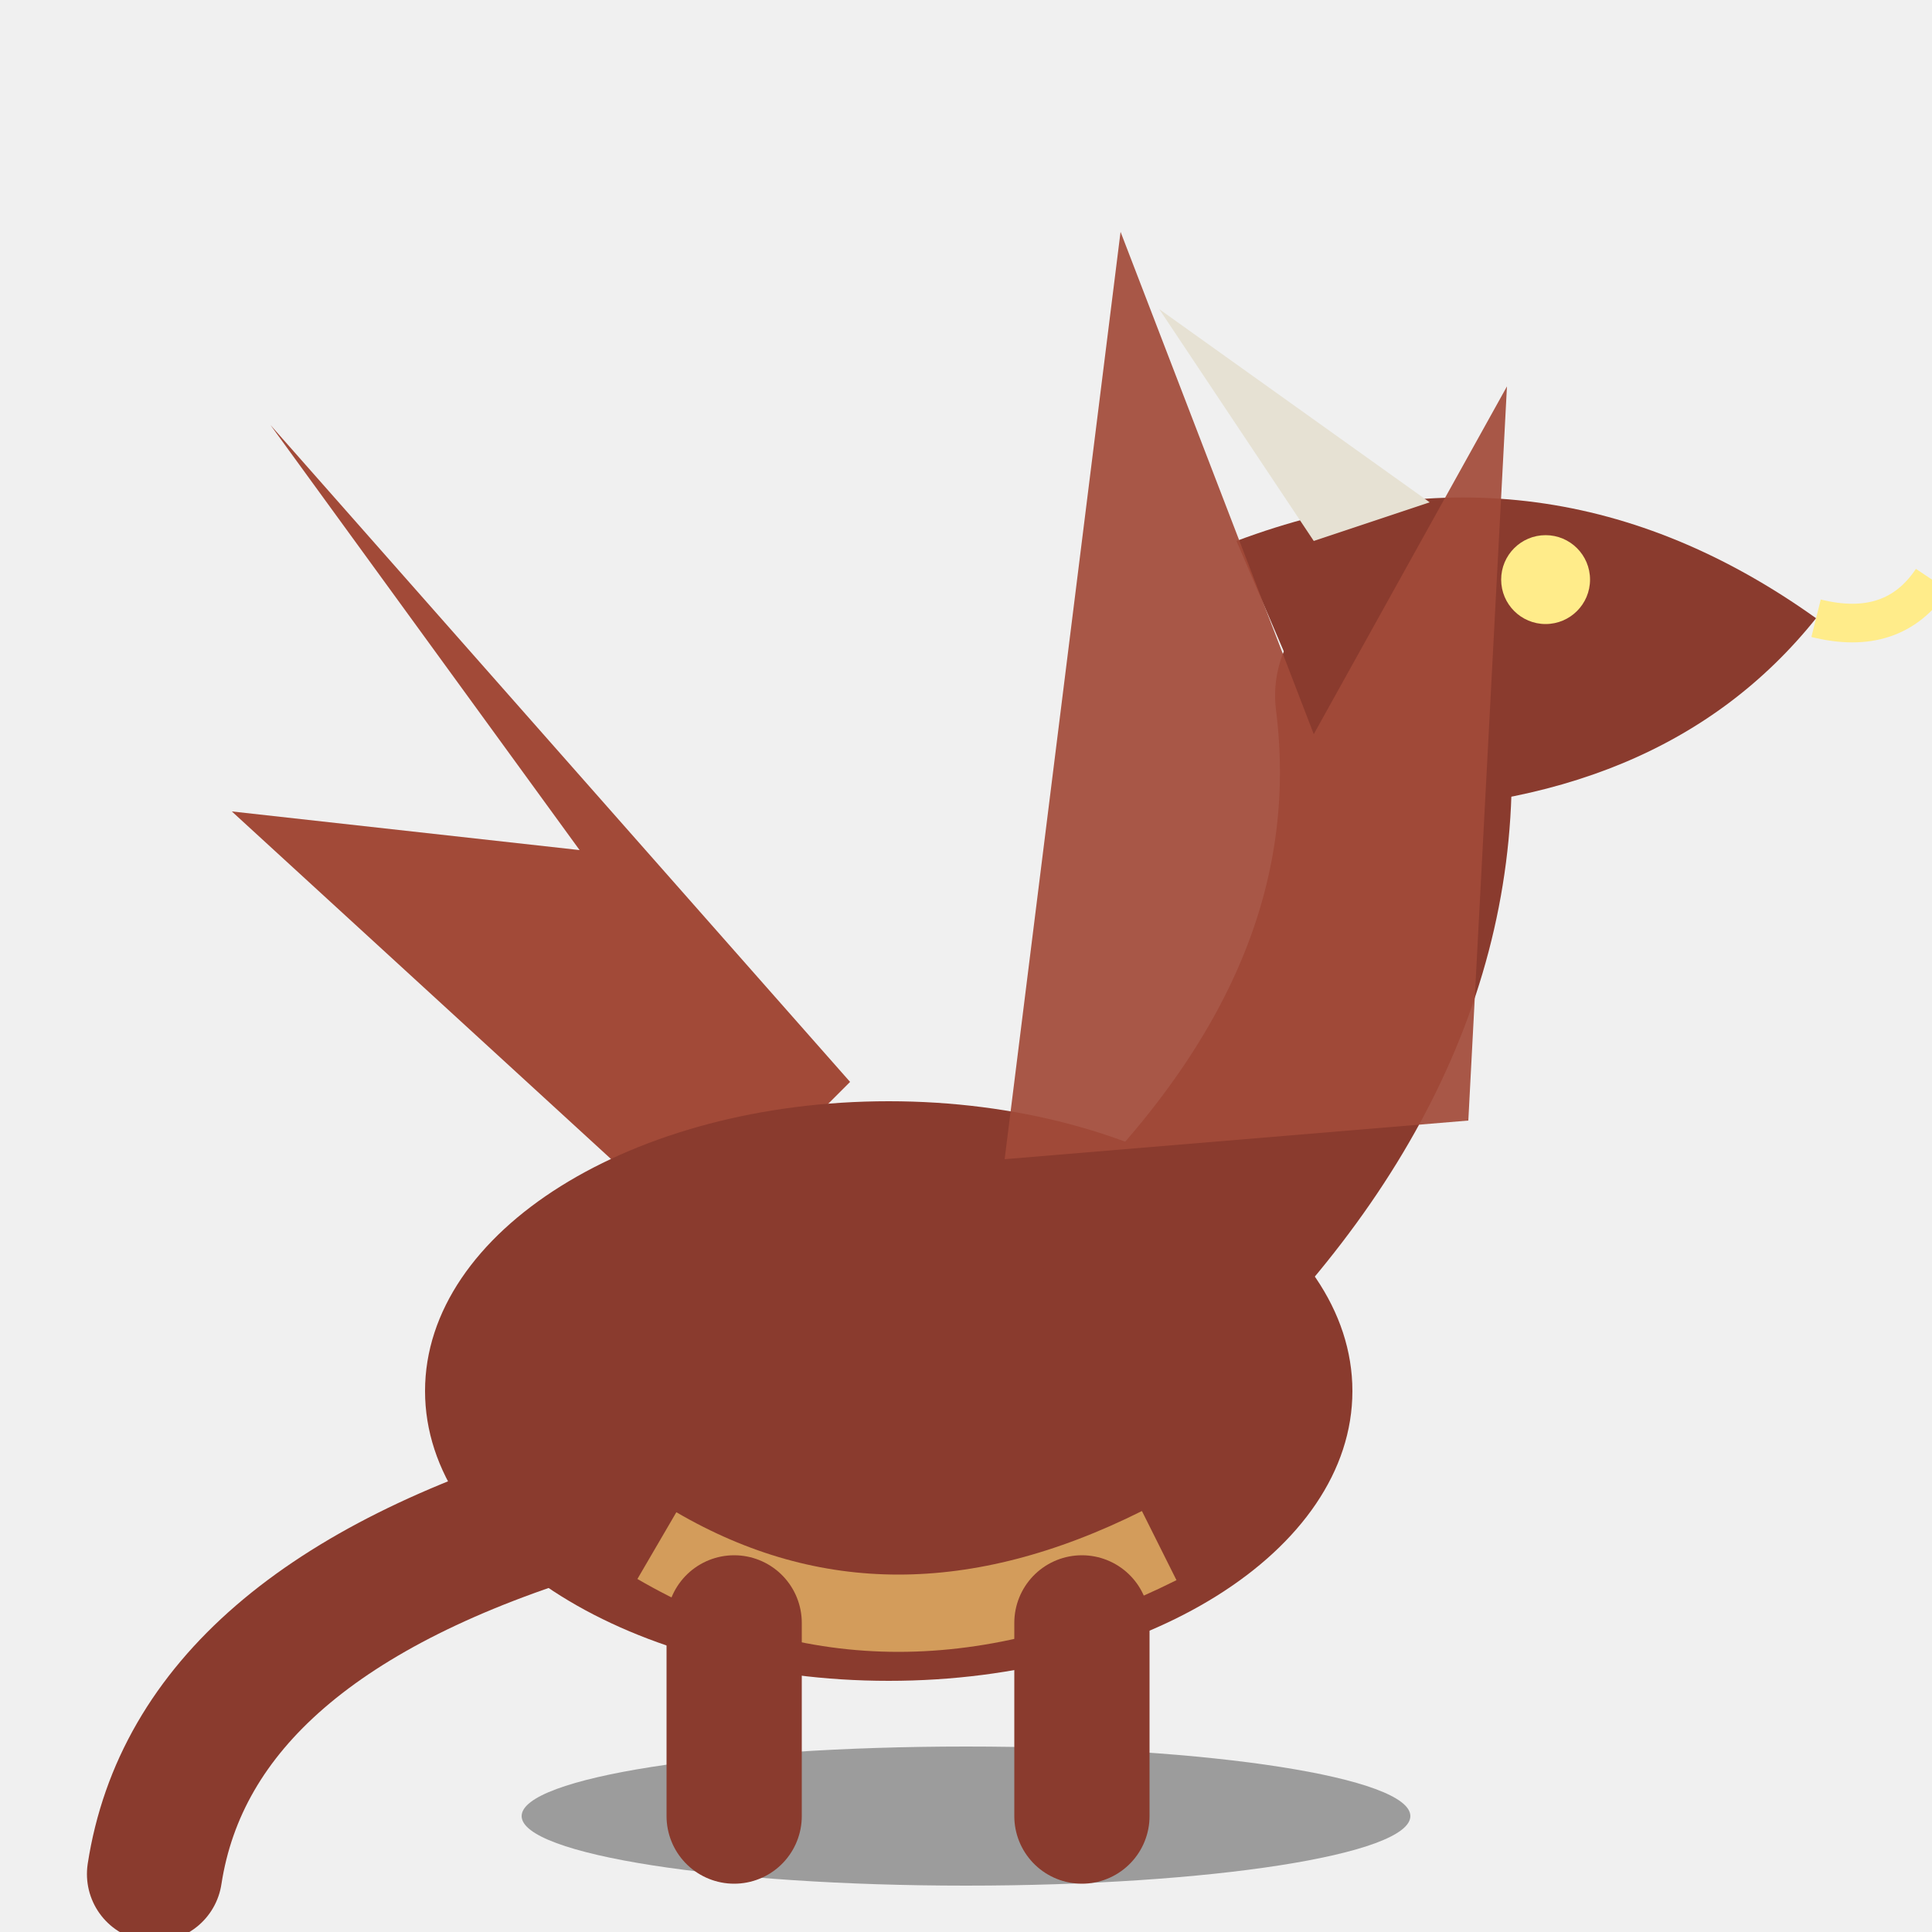
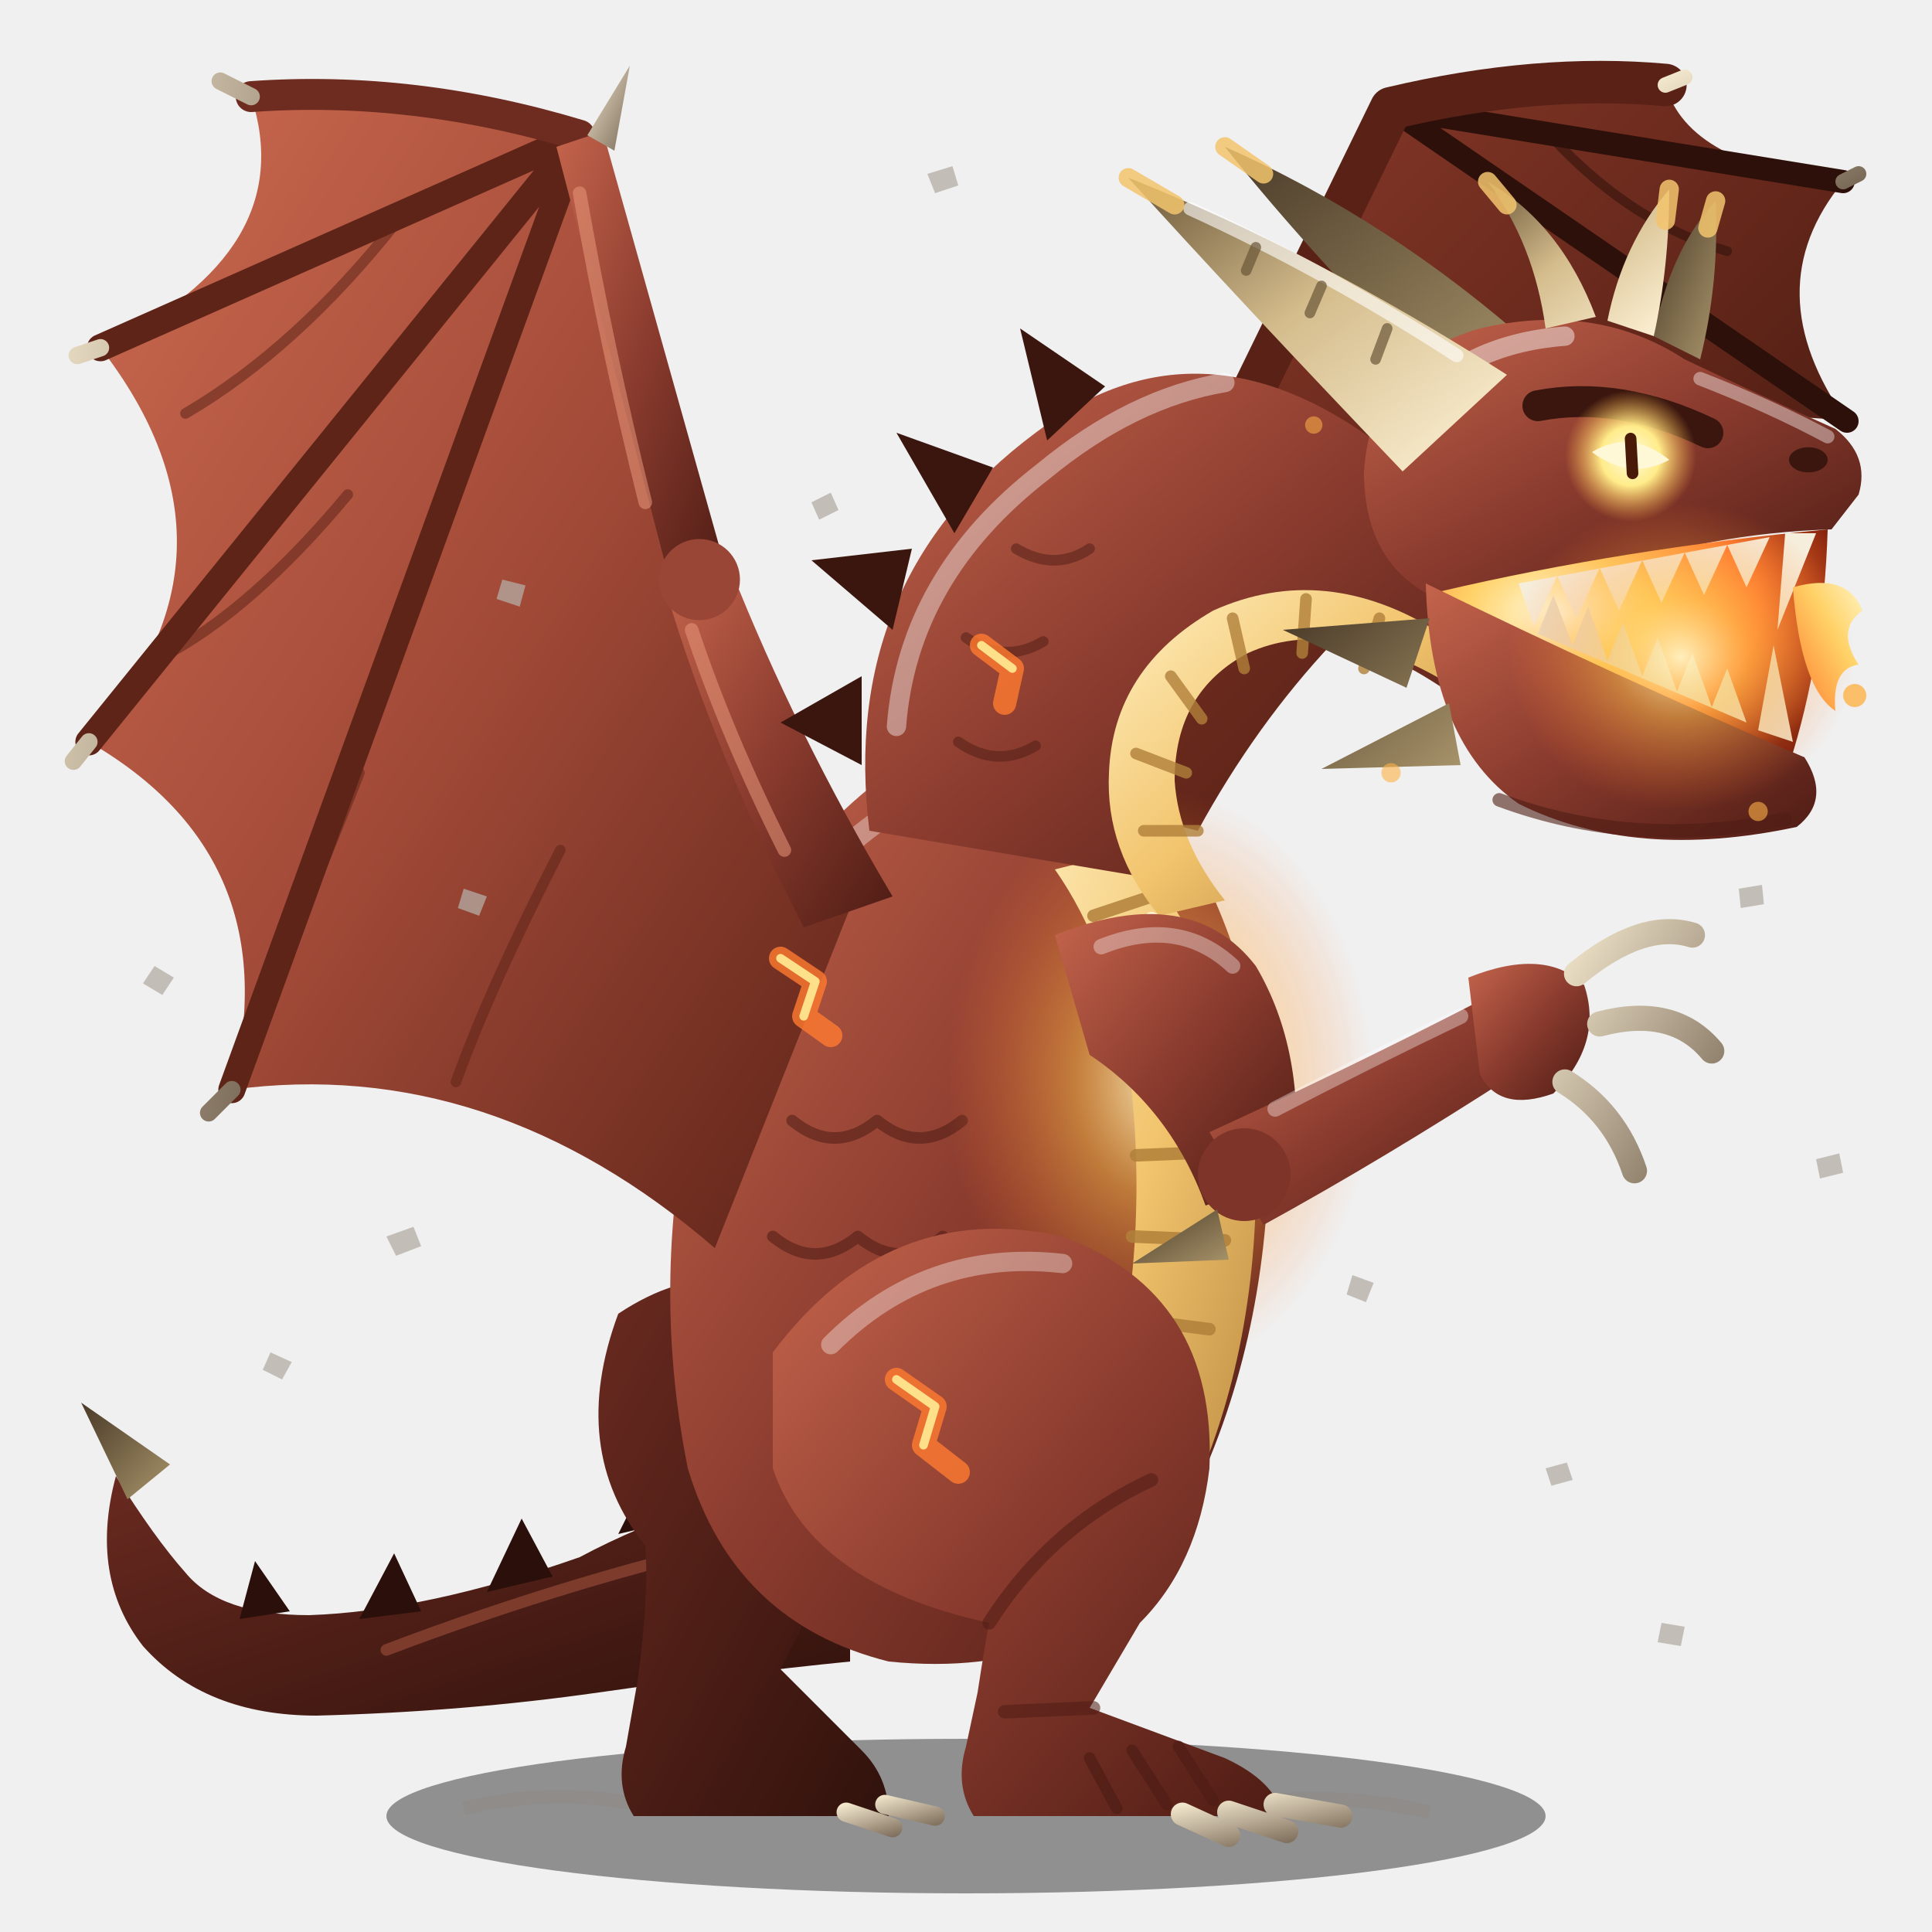
<svg xmlns="http://www.w3.org/2000/svg" viewBox="0 0 100 100" width="512" height="512">
-   <ellipse cx="50" cy="94" rx="23" ry="3.6" fill="#000" opacity=".35" />
-   <path d="M44 56 L14 22 L30 44 L12 42 L36 64 Z" fill="#a24a38" />
-   <path d="M30 78 Q10 84 8 97" stroke="#8a3b2e" stroke-width="7" fill="none" stroke-linecap="round" />
-   <ellipse cx="46" cy="72" rx="24" ry="15" fill="#8a3b2e" />
-   <path d="M34 80 q12 7 26 0" stroke="#f2c46d" stroke-width="4" fill="none" opacity=".7" />
-   <path d="M38 84 v10 M56 84 v10" stroke="#8a3b2e" stroke-width="7" stroke-linecap="round" />
-   <path d="M60 66 Q74 52 72 36" stroke="#8a3b2e" stroke-width="12" fill="none" stroke-linecap="round" />
-   <path d="M64 28 Q80 22 94 32 Q86 42 70 42 Z" fill="#8a3b2e" />
-   <path d="M68 28 L60 16 L74 26 Z" fill="#e6e1d3" />
-   <circle cx="80" cy="30" r="2.3" fill="#ffec8a" />
-   <path d="M52 60 L58 12 L68 38 L78 20 L76 58 Z" fill="#a24a38" opacity=".92" />
-   <path d="M94 32 q4 1 6 -2" stroke="#ffec8a" stroke-width="2" fill="none" />
+   <defs>
+     <linearGradient id="am-hide" x1="0" y1="0" x2="1" y2="1">
+       <stop offset="0" stop-color="#c4644c" />
+       <stop offset=".5" stop-color="#8a3b2e" />
+       <stop offset="1" stop-color="#4e1c14" />
+     </linearGradient>
+     <linearGradient id="am-hideD" x1="0" y1="0" x2="1" y2="1">
+       <stop offset="0" stop-color="#6a2a20" />
+       <stop offset="1" stop-color="#30120c" />
+     </linearGradient>
+     <linearGradient id="am-wing" x1="0" y1="0" x2="1" y2="1">
+       <stop offset="0" stop-color="#cc6a50" />
+       <stop offset=".5" stop-color="#a24a38" />
+       <stop offset="1" stop-color="#5e2418" />
+     </linearGradient>
+     <linearGradient id="am-wingD" x1="0" y1="0" x2="1" y2="1">
+       <stop offset="0" stop-color="#8e3c2c" />
+       <stop offset=".6" stop-color="#5e2418" />
+       <stop offset="1" stop-color="#3a160f" />
+     </linearGradient>
+     <linearGradient id="am-plate" x1="0" y1="0" x2="1" y2="1">
+       <stop offset="0" stop-color="#fff0c0" />
+       <stop offset=".5" stop-color="#f2c46d" />
+       <stop offset="1" stop-color="#b0803a" />
+     </linearGradient>
+     <linearGradient id="am-horn" x1="1" y1="1" x2="0" y2="0">
+       <stop offset="0" stop-color="#fff4d8" />
+       <stop offset=".55" stop-color="#d4bc8c" />
+       <stop offset="1" stop-color="#6a5638" />
+     </linearGradient>
+     <linearGradient id="am-hornD" x1="1" y1="1" x2="0" y2="0">
+       <stop offset="0" stop-color="#a8946a" />
+       <stop offset="1" stop-color="#4a3a28" />
+     </linearGradient>
+     <linearGradient id="am-claw" x1="0" y1="0" x2="1" y2="1">
+       <stop offset="0" stop-color="#f2e6cc" />
+       <stop offset="1" stop-color="#7a6a58" />
+     </linearGradient>
+     <linearGradient id="am-fire" x1="0" y1="1" x2="1" y2="0">
+       <stop offset="0" stop-color="#ff7a2f" />
+       <stop offset=".6" stop-color="#ffd166" />
+       <stop offset="1" stop-color="#fff3c0" />
+     </linearGradient>
+     <radialGradient id="am-glow" cx=".5" cy=".5" r=".5">
+       <stop offset="0" stop-color="#fff6c8" stop-opacity=".9" />
+       <stop offset=".4" stop-color="#ffc04a" stop-opacity=".5" />
+       <stop offset="1" stop-color="#ff7a2f" stop-opacity="0" />
+     </radialGradient>
+     <radialGradient id="am-maw" cx=".3" cy=".35" r=".8">
+       <stop offset="0" stop-color="#fffbe0" />
+       <stop offset=".3" stop-color="#ffd166" />
+       <stop offset=".65" stop-color="#ff7a2f" />
+       <stop offset="1" stop-color="#7a1a0a" />
+     </radialGradient>
+     <radialGradient id="am-eye" cx=".5" cy=".5" r=".5">
+       <stop offset="0" stop-color="#fffbe0" />
+       <stop offset=".45" stop-color="#ffec8a" />
+       <stop offset="1" stop-color="#ffb347" stop-opacity="0" />
+     </radialGradient>
+   </defs>
+   <ellipse cx="50" cy="94" rx="30" ry="4" fill="#000" opacity=".4" />
+   <path d="M24 93.6 q5 -1.2 10 0 M62 93.8 q6 -1.4 12 0" stroke="#8f8780" stroke-width=".7" fill="none" opacity=".45" />
+   <g stroke-linejoin="round" stroke-linecap="round">
+     <path d="M58 42 L64 22 L72 5.6 Q79.6 3.8 86.2 4.4 Q87.4 8.6 95.4 9.4 Q90.8 15 95.6 21.8 Q86 20.6 78 26 Q68 32 62 43 Z" fill="url(#am-wingD)" />
+     <path d="M72 5.6 L95.4 9.4 M72 5.6 L95.6 21.8" stroke="#2e100a" stroke-width="1.2" fill="none" />
+     <path d="M80.6 7.4 Q84.6 11.6 89.4 13" stroke="#2e100a" stroke-width=".5" fill="none" opacity=".55" />
+     <path d="M62.6 33 L64 22 L72 5.6 Q79.6 3.8 86.2 4.4" stroke="#5a2216" stroke-width="2.2" fill="none" />
+     <path d="M95.4 9.4 L96.2 9 M86.2 4.4 L87.2 4" stroke="url(#am-claw)" stroke-width=".8" />
+     <path d="M44 76 Q36 77.4 30 80.6 Q22 83.4 16 83.6 Q11.4 83.6 9.6 81.4 Q8 79.6 6 76.4 Q4.6 81.6 7.4 85.2 Q10.6 88.8 16.4 88.8 Q24 88.6 31 87.6 Q38 86.6 44 86 Z" fill="url(#am-hideD)" />
+     <path d="M35.4 78.6 L34 75.4 L32 79.4 Z M28.6 81.6 L27 78.6 L25.2 82.4 Z M21.8 83.4 L20.4 80.4 L18.6 83.8 Z M15 83.4 L13.2 80.8 L12.4 83.8 Z" fill="#2a0f0a" />
+     <path d="M6.6 77.6 L4.2 72.6 L8.8 75.8 Z" fill="url(#am-hornD)" />
+     <path d="M40 79.4 Q30 81.6 20 85.4" stroke="#b05a44" stroke-width=".6" fill="none" opacity=".5" />
+     <path d="M32 68 Q38 64 43 69 Q46 74 43.6 80 L40.4 86.4 L44.6 90.6 Q46 92 46 94 L32.8 94 Q31.8 92.4 32.4 90.4 L33 87 Q33.6 82.6 33.4 80 Q29.4 75 32 68 Z" fill="url(#am-hideD)" />
+     <path d="M45.8 93.4 L48.4 94 M43.8 93.8 L46.2 94.6" stroke="url(#am-claw)" stroke-width="1" />
+     <path d="M46 40 Q38 46 36 56 Q33.6 66 35.6 76 Q38 84 46 86 Q56 87 60.4 80 Q65 72 65.6 62 Q66 52 61.6 44 Q55 38 46 40 Z" fill="url(#am-hide)" />
+     <path d="M38.6 54 Q39.6 46.6 45.6 42.4" stroke="#fff" stroke-width="1.1" fill="none" opacity=".35" />
+     <path d="M41 58 q2.2 1.8 4.4 0 q2.2 1.8 4.4 0 M40 64 q2.2 1.8 4.4 0 q2.2 1.8 4.4 0 M41 70 q2.2 1.8 4.4 0" stroke="#4e1c14" stroke-width=".6" fill="none" opacity=".55" />
+     <ellipse cx="60" cy="56" rx="11" ry="15" fill="url(#am-glow)" />
+     <path d="M58.6 44 Q64.6 51 65 62 Q64.8 72 60.4 80 Q57 85 52 86 L50.6 82 Q55 79.6 57.4 73 Q59.6 64 58.4 55 Q57.4 49 54.6 45 Z" fill="url(#am-plate)" />
+     <path d="M56.6 47.4 l3.6 -1.2 M58 51.4 l4.2 -1 M58.6 55.6 l4.6 -.6 M58.8 59.8 l4.8 -.2 M58.6 64 l4.8 .2 M58 68.2 l4.6 .6 M57 72.4 l4.4 1 M55.4 76.4 l4 1.4 M53.4 80 l3.4 1.6" stroke="#b0803a" stroke-width=".65" opacity=".85" />
+     <path d="M59.6 47.6 Q62.6 52 63 58" stroke="#fffbe8" stroke-width=".8" fill="none" opacity=".8" />
+     <path d="M44 47 L36 30 L30 7 Q21.4 4.4 13 5 Q15.6 13 5.2 18 Q13.4 28.6 4.6 38.4 Q15 44.4 12 56.4 Q25.4 54.6 37 64.6 Z" fill="url(#am-wing)" />
+     <path d="M30 7 L5.2 18 M30 7 L4.6 38.4 M30 7 L12 56.4" stroke="#5e2418" stroke-width="1.4" fill="none" />
+     <path d="M30 7 Q21.4 4.4 13 5" stroke="#6e2c20" stroke-width="1.6" fill="none" />
+     <path d="M20.6 11.4 Q15.4 18 9.6 21.4 M18 25.6 Q13 31.6 8.4 34 M18.6 40 Q16 46.6 14 51 M29 44 Q25.4 51 23.6 56" stroke="#5e2418" stroke-width=".55" fill="none" opacity=".55" />
+     <path d="M41.6 48 Q37 39 34.6 31 L37.8 29.4 Q41.2 38 46.2 46.4 Z" fill="url(#am-hide)" />
+     <path d="M34.8 30.6 L28.8 7.6 L31.2 6.8 L37.6 29.6 Z" fill="url(#am-hide)" />
+     <circle cx="36.2" cy="30" r="2.1" fill="#9a4636" />
+     <path d="M40.6 44 Q37.6 38 35.8 32.6 M33.4 26 Q31.4 18 30 10" stroke="#e8987a" stroke-width=".7" fill="none" opacity=".55" />
+     <path d="M30.4 7 L32.6 3.4 L31.8 7.8 Z" fill="url(#am-claw)" />
+     <path d="M13 5 L11.4 4.2 M5.2 18 L4 18.4 M4.6 38.4 L3.8 39.4 M12 56.4 L10.8 57.6" stroke="url(#am-claw)" stroke-width=".9" />
+     <path d="M45 43 Q43.4 30 53.6 22.4 Q62 16 71.4 23 L75.8 36.4 Q69 31.4 64 33.4 Q59.8 35.4 59.8 40.4 Q60.2 43.6 62.8 46 Z" fill="url(#am-hide)" />
+     <path d="M46.4 37.6 Q47 29.8 54 24.4 Q58.6 20.6 63.4 19.8" stroke="#fff" stroke-width="1" fill="none" opacity=".4" />
+     <path d="M44.6 39.6 L40.4 37.4 L44.6 35 Z M46.2 32.6 L42 29 L47.2 28.4 Z M49.4 27.6 L46.4 22.4 L51.4 24.2 Z M54.2 22.8 L52.8 17 L57.2 20 Z" fill="#3a160f" />
+     <path d="M50 33 q2 1.4 4 .2 M52.6 28.4 q2 1.2 3.8 0 M49.6 38.4 q2 1.4 4 .2" stroke="#4e1c14" stroke-width=".55" fill="none" opacity=".5" />
+     <path d="M75 35.4 Q69 31.8 64.6 33.8 Q60.8 35.8 60.8 40.4 Q61 43.6 63.4 46.6 L60 47.4 Q57.2 44 57.4 40 Q57.6 34.6 62.8 31.6 Q68.6 29 74.6 32.8 Z" fill="url(#am-plate)" />
+     <path d="M71.4 32 l-.8 2.6 M67.6 31 l-.2 2.8 M63.8 32 l.6 2.6 M60.6 35 l1.6 2.2 M58.8 39 l2.6 1 M59.2 43 l2.8 0" stroke="#b0803a" stroke-width=".6" opacity=".8" />
+     <g transform="translate(0 4)">
+       <path d="M79.4 14 Q72 7.4 63.4 3.6 Q68 9.4 75.6 17 Z" fill="url(#am-hornD)" />
+       <path d="M85.6 13.4 Q86.4 9 88.8 6.4 Q89 10.6 88 14.6 Z" fill="url(#am-hornD)" />
+       <path d="M70.6 20.4 Q71 14.6 76.6 13 Q82.6 11.6 87.2 14.6 Q91.4 16.6 95 18.2 Q96.8 19.6 96.2 21.6 L94.8 23.4 Q88.4 23.6 83 25.6 Q78 27.6 74 26.8 Q70.6 25 70.6 20.4 Z" fill="url(#am-hide)" />
+       <path d="M74.6 26.6 Q84 24.4 94.6 23.4 Q94.4 30 92.6 35.6 Q84 31.4 74.6 26.6 Z" fill="url(#am-maw)" />
+       <path d="M73.8 26.2 Q83.6 31 93.4 35.2 Q94.8 37.4 93 38.8 Q84.6 40.6 78.6 37.6 Q74 34.4 73.8 26.2 Z" fill="url(#am-hide)" />
+       <path d="M77.6 37.4 Q84.6 40 92.4 38.4" stroke="#4e1c14" stroke-width=".7" fill="none" opacity=".6" />
+       <path d="M78.6 26.2 L79.4 28.4 L80.6 25.8 L81.6 28 L82.8 25.4 L83.8 27.6 L85 25 L86 27.2 L87.2 24.6 L88.2 26.8 L89.4 24.2 L90.4 26.4 L91.6 23.8 Z" fill="#f6eedc" />
+       <path d="M92.4 23.6 L92 28.6 L94 23.6 Z" fill="#f6eedc" />
+       <path d="M79.6 28.8 L80.4 26.8 L81.4 29.4 L82.2 27.4 L83.2 30.2 L84 28.2 L85 31 L85.8 29 L86.8 31.8 L87.6 29.8 L88.6 32.6 L89.4 30.6 L90.4 33.4 Z" fill="#ebdfc6" />
+       <path d="M91 33.8 L91.8 29.4 L92.8 34.4 Z" fill="#ebdfc6" />
+       <path d="M79.6 17 Q83.8 16.2 88.4 18.4" stroke="#3a160f" stroke-width="1.6" fill="none" />
+       <circle cx="84.4" cy="19.6" r="3.4" fill="url(#am-eye)" />
+       <path d="M82.4 19.4 Q84.4 18.2 86.4 19.8 Q84.4 20.9 82.4 19.4 Z" fill="#fff8d6" />
+       <path d="M84.4 18.7 L84.5 20.5" stroke="#4a1a08" stroke-width=".6" />
+       <ellipse cx="93.6" cy="19.8" rx="1" ry=".65" fill="#3a160f" />
+       <path d="M72.6 17.6 Q75.6 13.8 81 13.4" stroke="#fff" stroke-width="1" fill="none" opacity=".45" />
+       <path d="M88 15.6 Q91.6 17 94.6 18.6" stroke="#fff" stroke-width=".7" fill="none" opacity=".4" />
+       <path d="M74 28 L66.4 28.6 L72.8 31.6 Z M75 32.4 L68.4 35.8 L75.6 35.6 Z" fill="url(#am-hornD)" />
+       <path d="M78 15.4 Q68 9 58.4 5.2 Q64 11.4 72.6 20.4 Z" fill="url(#am-horn)" />
+       <path d="M75.4 14.4 Q68.6 10 61.6 6.8" stroke="#fff" stroke-width=".7" fill="none" opacity=".6" />
+       <path d="M71.8 13 l-.6 1.6 M68.4 10.8 l-.6 1.4 M65 8.8 l-.5 1.2" stroke="#6a5638" stroke-width=".55" opacity=".7" />
+       <path d="M80 13 Q79.4 8.6 77 5.4 Q80.8 7.6 82.6 12.4 Z M83.2 12.6 Q84 8.6 86.4 5.8 Q86.4 9.8 85.6 13.4 Z" fill="url(#am-horn)" />
+       <path d="M58.4 5.2 L60.8 6.6 M63.4 3.6 L65.4 5 M77 5.4 L78 6.6 M86.4 5.8 L86.2 7.4 M88.8 6.4 L88.4 7.8" stroke="#f2c46d" stroke-width="1" opacity=".85" />
+     </g>
+     <path d="M40 70 Q46 62 55 64 Q63 67 62.6 76 Q62 81 59 84 L56.4 88.4 L63.4 91 Q66 92.2 66.4 94 L50.4 94 Q49.4 92.4 50 90.4 L50.6 87.6 Q51 85 51.2 84 Q42 82 40 76 Z" fill="url(#am-hide)" />
+     <path d="M43 69.6 Q48 64.6 55 65.4" stroke="#fff" stroke-width="1" fill="none" opacity=".35" />
+     <path d="M51.2 84 Q54.4 79 59.6 76.6 M56.6 88.4 L52 88.6" stroke="#4e1c14" stroke-width=".7" fill="none" opacity=".55" />
+     <path d="M58.6 90.6 l1.8 2.8 M61 90.4 l1.8 2.8 M56.4 91 l1.4 2.6" stroke="#4e1c14" stroke-width=".6" opacity=".7" />
+     <path d="M66 93.4 L69.4 94 M63.6 93.8 L66.6 94.8 M61.2 93.9 L63.6 95" stroke="url(#am-claw)" stroke-width="1.2" />
+     <path d="M46.4 71.4 l2 1.4 l-.6 2 l1.8 1.4 M40.4 49.6 l1.8 1.2 l-.6 1.8 l1.4 1 M50.8 33.4 l1.6 1.2 l-.4 1.8" stroke="#ff7a2f" stroke-width="1.2" fill="none" opacity=".8" />
+     <path d="M46.4 71.4 l2 1.4 l-.6 2 M40.4 49.6 l1.8 1.2 l-.6 1.8 M50.8 33.4 l1.6 1.2" stroke="#ffe08a" stroke-width=".45" fill="none" />
+     <path d="M54.6 48.4 Q61.6 45.6 65 50 Q67.6 54.4 67 60.6 L62.4 62.4 Q60.6 57.4 56.4 54.6 Z" fill="url(#am-hide)" />
+     <path d="M62.6 58.6 Q69.6 55.4 76.6 51.8 L78.4 55.6 Q71.6 60 65.4 63.4 Z" fill="url(#am-hide)" />
+     <circle cx="64.4" cy="60.8" r="2.4" fill="#7e3428" />
+     <path d="M63 62.6 L58.6 65.4 L63.6 65.2 Z" fill="url(#am-hornD)" />
+     <path d="M57 49 Q61 47.4 63.8 50 M66 57.4 Q71 54.8 75.6 52.6" stroke="#fff" stroke-width=".8" fill="none" opacity=".35" />
+     <path d="M76 50.6 Q80 49 82 51 Q83 54 80.4 56.6 Q77.6 57.6 76.6 55.6 Z" fill="url(#am-hide)" />
+     <path d="M81.6 50.4 Q85 47.6 87.6 48.4 M82.8 53 Q86.6 52 88.6 54.4 M81 56 Q83.6 57.6 84.6 60.6" stroke="url(#am-claw)" stroke-width="1.3" fill="none" />
+     <ellipse cx="87" cy="34" rx="9" ry="8" fill="url(#am-glow)" />
+     <path d="M92.8 30.4 Q95.6 29.6 96.4 31.6 Q95 32.6 96.2 34.4 Q94.8 34.6 95 36.8 Q93.2 35.6 92.8 30.4 Z" fill="url(#am-fire)" />
+     <g fill="#b4aca4" opacity=".75">
+       <path d="M20 64 l1.4 -.5 l.4 1 l-1.3 .5 Z" />
+       <path d="M26 30 l1.2 .3 l-.3 1.1 l-1.2 -.4 Z" />
+       <path d="M48 9 l1.3 -.4 l.3 1 l-1.2 .4 Z" />
+       <path d="M8 50 l1 .6 l-.6 .9 l-1 -.6 Z" />
+       <path d="M90 46 l1.2 -.2 l.1 1 l-1.2 .2 Z" />
+       <path d="M70 66 l1.1 .4 l-.4 1 l-1 -.4 Z" />
+       <path d="M94 60 l1.2 -.3 l.2 1 l-1.2 .3 Z" />
+       <path d="M14 70 l1.1 .5 l-.5 .9 l-1 -.5 Z" />
+       <path d="M80 76 l1.1 -.3 l.3 .9 l-1.1 .3 Z" />
+       <path d="M24 46 l1.2 .4 l-.4 1 l-1.1 -.4 Z" />
+       <path d="M42 26 l1 -.5 l.4 .9 l-1 .5 Z" />
+       <path d="M86 84 l1.2 .2 l-.2 1 l-1.2 -.2 Z" />
+     </g>
+     <g fill="#ffb347">
+       <circle cx="96" cy="36" r=".6" opacity=".8" />
+       <circle cx="91" cy="42" r=".5" opacity=".6" />
+       <circle cx="72" cy="40" r=".5" opacity=".6" />
+       <circle cx="68" cy="22" r=".45" opacity=".55" />
+     </g>
+   </g>
</svg>
